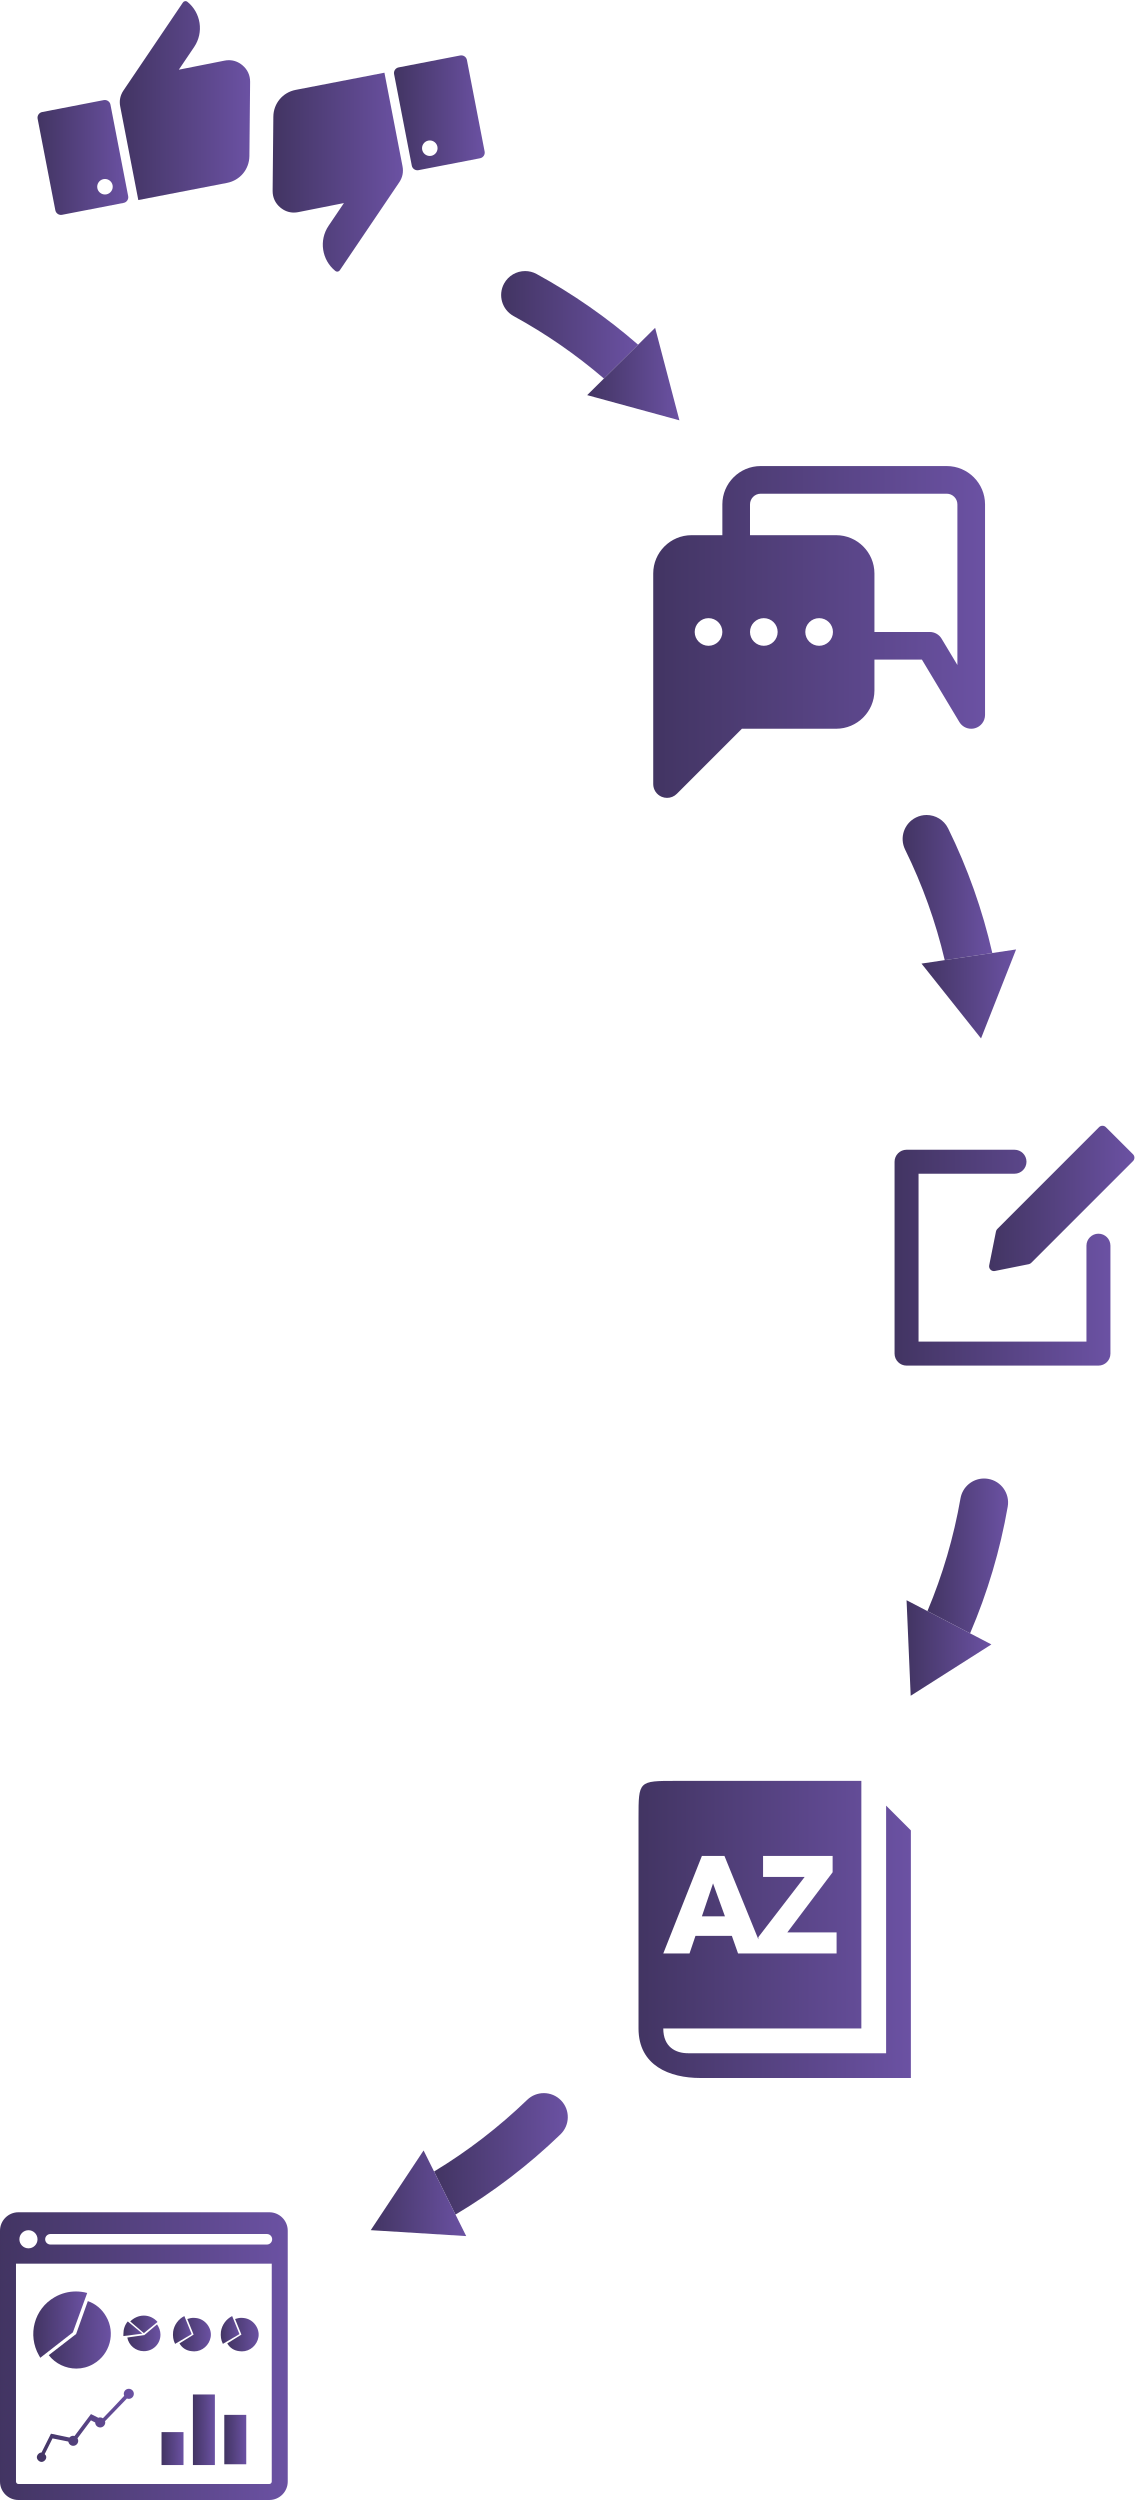
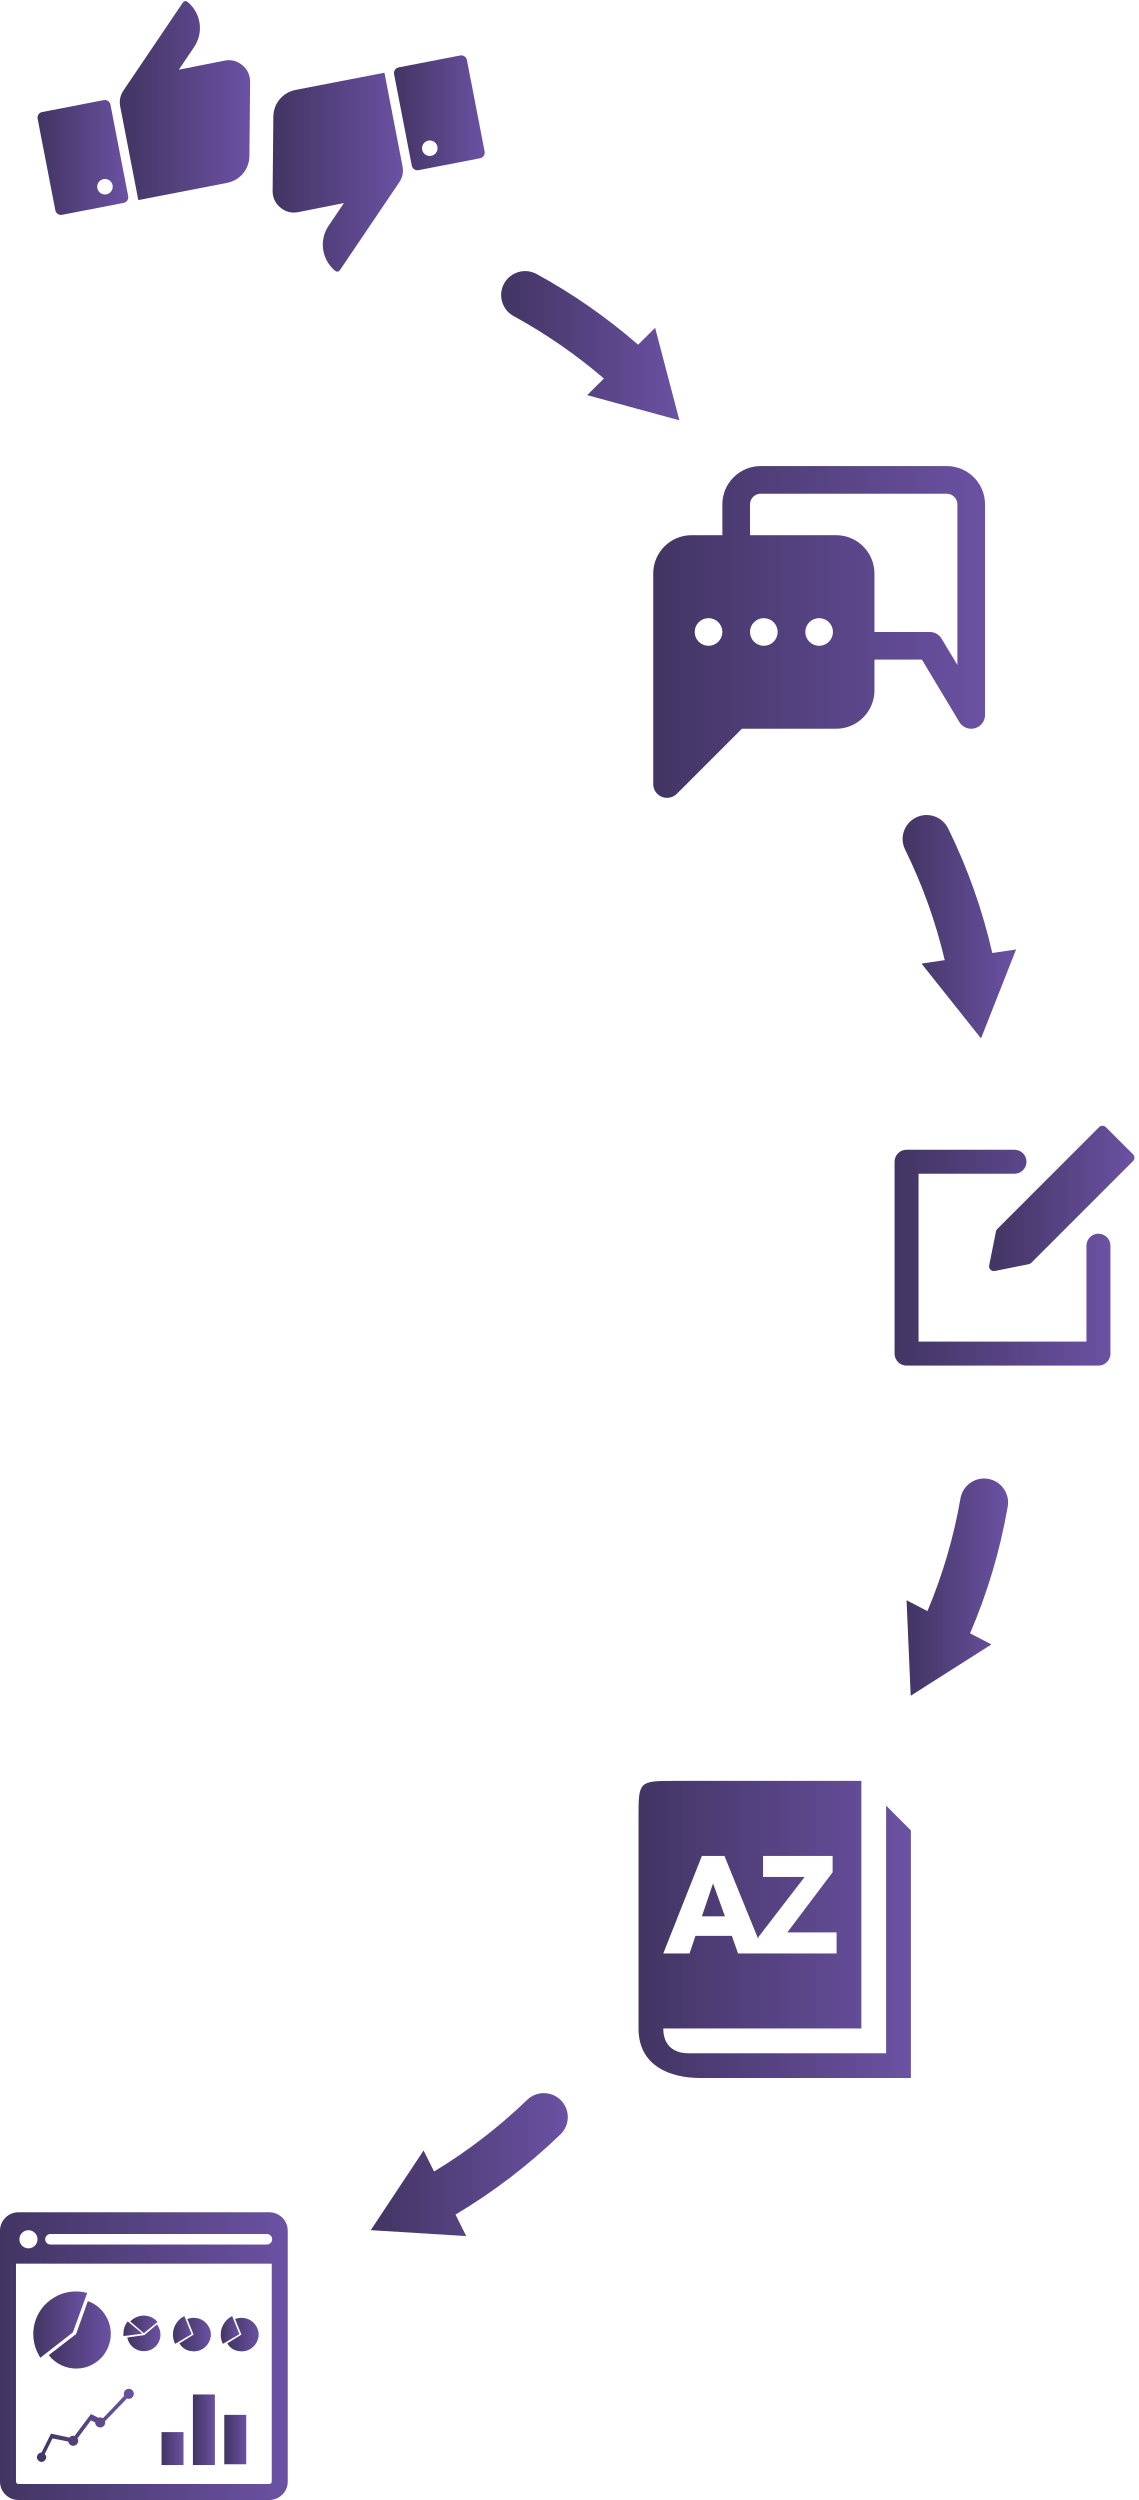
<svg xmlns="http://www.w3.org/2000/svg" width="209px" height="459px" viewBox="0 0 209 459" version="1.1">
  <defs>
    <linearGradient x1="0%" y1="50%" x2="100%" y2="50%" id="linearGradient-1">
      <stop stop-color="#211147" stop-opacity="0.85" offset="0%" />
      <stop stop-color="#513393" stop-opacity="0.85" offset="100%" />
    </linearGradient>
  </defs>
  <g id="Page-1" stroke="none" stroke-width="1" fill="none" fill-rule="evenodd">
    <g id="Artboard" transform="translate(-1182, -770)" fill="url(#linearGradient-1)">
      <g id="mobilization" transform="translate(1182, 770)">
-         <path d="M110.88,69.5 C105.766,65.109 100.2,61.258 94.301,58.033 C92.168,56.866 91.384,54.191 92.55,52.058 C93.349,50.595 94.858,49.767 96.415,49.767 C97.129,49.767 97.853,49.941 98.524,50.308 C105.17,53.942 111.428,58.302 117.155,63.286 L110.88,69.5" id="Fill-1" />
-         <polyline id="Fill-2" points="124.74 77.173 107.803 72.546 120.281 60.191 124.74 77.173" />
-         <path d="M173.451,176.278 C171.8,169.266 169.358,162.451 166.176,155.979 C165.104,153.798 166.002,151.16 168.184,150.087 C168.809,149.779 169.471,149.634 170.123,149.634 C171.748,149.634 173.31,150.538 174.076,152.095 C177.658,159.38 180.382,167.065 182.186,174.972 L173.451,176.278" id="Fill-3" />
-         <polyline id="Fill-4" points="180.117 190.655 169.186 176.915 173.451 176.278 182.186 174.972 186.552 174.319 180.117 190.655" />
-         <path d="M178.108,299.881 L170.277,295.799 C173.071,289.158 175.11,282.209 176.346,275.103 C176.718,272.963 178.576,271.454 180.674,271.454 C180.926,271.454 181.181,271.476 181.437,271.521 C183.832,271.937 185.436,274.217 185.019,276.613 C183.627,284.61 181.305,292.427 178.108,299.881" id="Fill-5" />
-         <polyline id="Fill-6" points="167.203 311.342 166.444 293.801 178.108 299.881 182.016 301.917 167.203 311.342" />
-         <path d="M83.629,406.596 L79.695,398.689 C85.853,394.963 91.593,390.546 96.79,385.531 C97.644,384.707 98.746,384.297 99.846,384.297 C100.999,384.297 102.15,384.747 103.015,385.642 C104.702,387.392 104.652,390.178 102.903,391.867 C97.061,397.504 90.585,402.453 83.629,406.596" id="Fill-7" />
-         <polyline id="Fill-8" points="85.594 410.545 68.07 409.458 77.771 394.825 85.594 410.545" />
+         <path d="M110.88,69.5 C105.766,65.109 100.2,61.258 94.301,58.033 C92.168,56.866 91.384,54.191 92.55,52.058 C93.349,50.595 94.858,49.767 96.415,49.767 C97.129,49.767 97.853,49.941 98.524,50.308 C105.17,53.942 111.428,58.302 117.155,63.286 L115.79,64.638 L120.281,60.191 L124.74,77.173 L107.803,72.546 L110.88,69.5 Z" id="Combined-Shape" />
+         <path d="M173.451,176.278 C171.8,169.266 169.358,162.451 166.176,155.979 C165.104,153.798 166.002,151.16 168.184,150.087 C168.809,149.779 169.471,149.634 170.123,149.634 C171.748,149.634 173.31,150.538 174.076,152.095 C177.658,159.38 180.382,167.065 182.186,174.972 L173.451,176.278 Z M180.117,190.655 L169.186,176.915 L173.451,176.278 L182.186,174.972 L186.552,174.319 L180.117,190.655 Z" id="Combined-Shape" />
+         <path d="M178.108,299.881 C181.305,292.427 183.627,284.61 185.019,276.613 C185.436,274.217 183.832,271.937 181.437,271.521 C181.181,271.476 180.926,271.454 180.674,271.454 C178.576,271.454 176.718,272.963 176.346,275.103 C175.11,282.209 173.071,289.158 170.277,295.799 L178.108,299.881 L166.444,293.801 L167.203,311.342 L182.016,301.917 L178.108,299.881 Z" id="Combined-Shape" />
+         <path d="M83.629,406.596 L79.695,398.689 C85.853,394.963 91.593,390.546 96.79,385.531 C97.644,384.707 98.746,384.297 99.846,384.297 C100.999,384.297 102.15,384.747 103.015,385.642 C104.702,387.392 104.652,390.178 102.903,391.867 C97.061,397.504 90.585,402.453 83.629,406.596 Z M85.594,410.545 L68.07,409.458 L77.771,394.825 L85.594,410.545 Z" id="Combined-Shape" />
        <path d="M25.393,36.731 L22.072,19.556 C21.865,18.49 22.067,17.498 22.677,16.599 L33.586,0.456 C33.677,0.32 33.807,0.238 33.97,0.213 C34,0.209 34.031,0.206 34.061,0.206 C34.187,0.206 34.304,0.249 34.408,0.332 C36.882,2.328 37.461,5.942 35.649,8.624 L32.83,12.796 L41.226,11.132 C41.497,11.078 41.764,11.051 42.027,11.051 C42.928,11.051 43.771,11.366 44.5,11.973 C45.44,12.756 45.932,13.816 45.92,15.04 L45.79,28.648 C45.766,31.083 44.074,33.115 41.682,33.578 L25.393,36.731" id="Fill-9" />
        <path d="M11.195,39.458 C10.7,39.458 10.257,39.107 10.159,38.603 L6.908,21.805 C6.797,21.235 7.173,20.679 7.743,20.568 L19.045,18.381 C19.112,18.368 19.179,18.362 19.245,18.362 C19.741,18.362 20.186,18.714 20.282,19.219 L23.533,36.016 C23.643,36.585 23.268,37.142 22.698,37.251 L11.395,39.439 C11.327,39.452 11.261,39.458 11.195,39.458 M19.272,32.859 C19.183,32.859 19.093,32.867 19.002,32.885 C18.231,33.034 17.724,33.785 17.873,34.555 C18.004,35.235 18.605,35.71 19.273,35.71 C19.362,35.71 19.452,35.702 19.543,35.684 C20.314,35.534 20.822,34.784 20.672,34.013 C20.541,33.334 19.941,32.859 19.272,32.859" id="Fill-10" />
        <path d="M61.914,49.874 C61.787,49.874 61.67,49.832 61.567,49.747 C59.091,47.751 58.513,44.139 60.326,41.456 L63.145,37.284 L54.749,38.949 C54.478,39.003 54.212,39.029 53.95,39.029 C53.048,39.029 52.204,38.714 51.475,38.106 C50.534,37.322 50.043,36.262 50.055,35.038 L50.185,21.432 C50.208,18.995 51.9,16.965 54.292,16.501 L70.581,13.349 L73.902,30.523 C74.108,31.589 73.905,32.581 73.297,33.48 L62.389,49.624 C62.298,49.761 62.168,49.843 62.005,49.867 C61.974,49.872 61.944,49.874 61.914,49.874" id="Fill-11" />
        <path d="M76.641,31.261 C76.146,31.261 75.7,30.909 75.603,30.406 L72.353,13.609 C72.242,13.039 72.619,12.483 73.188,12.372 L84.49,10.185 C84.557,10.172 84.624,10.166 84.69,10.166 C85.186,10.166 85.629,10.518 85.727,11.021 L88.978,27.818 C89.088,28.388 88.713,28.944 88.142,29.055 L76.84,31.242 C76.773,31.255 76.707,31.261 76.641,31.261 M78.91,25.786 C78.821,25.786 78.731,25.794 78.64,25.812 C77.871,25.961 77.363,26.713 77.511,27.483 C77.643,28.162 78.242,28.637 78.911,28.637 C79,28.637 79.091,28.628 79.182,28.611 C79.952,28.462 80.46,27.711 80.311,26.941 C80.18,26.261 79.579,25.786 78.91,25.786" id="Fill-12" />
        <path d="M122.47,146.491 C122.143,146.491 121.813,146.428 121.498,146.298 C120.548,145.904 119.931,144.981 119.931,143.953 L119.931,105.297 C119.931,101.418 123.086,98.26 126.966,98.26 L132.624,98.26 L132.624,92.605 C132.624,88.725 135.779,85.568 139.658,85.568 L173.82,85.568 C177.698,85.568 180.854,88.725 180.854,92.605 L180.854,131.26 C180.854,132.402 180.093,133.403 178.993,133.707 C178.771,133.77 178.542,133.798 178.315,133.798 C177.439,133.798 176.604,133.347 176.14,132.567 L169.264,121.106 L160.547,121.106 L160.547,126.765 C160.547,130.643 157.392,133.798 153.513,133.798 L136.213,133.798 L124.265,145.747 C123.78,146.234 123.13,146.491 122.47,146.491 M139.658,90.645 C138.579,90.645 137.7,91.526 137.7,92.605 L137.7,98.26 L153.513,98.26 C157.392,98.26 160.547,101.418 160.547,105.297 L160.547,116.03 L170.7,116.03 C171.594,116.03 172.419,116.497 172.876,117.263 L175.777,122.096 L175.777,92.605 C175.777,91.526 174.898,90.645 173.82,90.645 L139.658,90.645 M150.393,113.491 C148.992,113.491 147.854,114.628 147.854,116.03 C147.854,117.433 148.992,118.568 150.393,118.568 C151.794,118.568 152.931,117.433 152.931,116.03 C152.931,114.628 151.794,113.491 150.393,113.491 M140.239,113.491 C138.838,113.491 137.7,114.628 137.7,116.03 C137.7,117.433 138.838,118.568 140.239,118.568 C141.641,118.568 142.777,117.433 142.777,116.03 C142.777,114.628 141.641,113.491 140.239,113.491 M130.085,113.491 C128.684,113.491 127.547,114.628 127.547,116.03 C127.547,117.433 128.684,118.568 130.085,118.568 C131.487,118.568 132.624,117.433 132.624,116.03 C132.624,114.628 131.487,113.491 130.085,113.491" id="Fill-13" />
        <path d="M201.674,250.726 L166.444,250.726 C165.231,250.726 164.242,249.738 164.242,248.524 L164.242,213.295 C164.242,212.081 165.231,211.093 166.444,211.093 L186.261,211.093 C187.475,211.093 188.463,212.081 188.463,213.295 C188.463,214.509 187.475,215.497 186.261,215.497 L168.646,215.497 L168.646,246.322 L199.472,246.322 L199.472,228.707 C199.472,227.495 200.46,226.506 201.674,226.506 C202.888,226.506 203.875,227.495 203.875,228.707 L203.875,248.524 C203.875,249.738 202.888,250.726 201.674,250.726" id="Fill-14" />
        <path d="M182.482,233.372 C181.936,233.372 181.506,232.871 181.615,232.314 L182.863,226.09 C182.897,225.916 182.984,225.76 183.105,225.639 L201.786,206.949 C201.959,206.776 202.185,206.689 202.411,206.689 C202.636,206.689 202.862,206.776 203.035,206.949 L208.02,211.925 C208.366,212.272 208.366,212.827 208.02,213.173 L189.33,231.863 C189.208,231.984 189.053,232.071 188.879,232.105 L182.655,233.355 C182.596,233.366 182.539,233.372 182.482,233.372" id="Fill-16" />
        <path d="M167.236,381.52 L128.596,381.52 C122.914,381.52 117.232,379.247 117.232,372.429 L117.232,333.789 C117.232,326.97 117.232,326.97 124.051,326.97 L158.145,326.97 L158.145,372.429 L121.778,372.429 C121.778,375.838 124.051,376.974 126.324,376.974 L162.69,376.974 L162.69,331.516 L167.236,336.062 L167.236,381.52 M127.688,355.427 L134.37,355.427 L135.507,358.655 L153.599,358.655 L153.599,354.79 L144.552,354.79 L152.871,343.745 L152.871,340.745 L140.098,340.745 L140.098,344.608 L147.734,344.608 L139.234,355.655 L139.234,356.064 L133.006,340.745 L128.87,340.745 L121.778,358.655 L126.596,358.655 L127.688,355.427 M133.098,351.836 L128.87,351.836 L130.915,345.79 L133.098,351.836" id="Fill-18" />
        <path d="M49.449,459 L3.381,459 C1.521,459 0,457.479 0,455.62 L0,409.552 C0,407.693 1.521,406.172 3.381,406.172 L49.449,406.172 C51.308,406.172 52.829,407.693 52.829,409.552 L52.829,455.62 C52.829,457.479 51.308,459 49.449,459 M2.935,415.608 L2.935,455.62 C2.935,455.858 3.144,456.066 3.381,456.066 L49.449,456.066 C49.686,456.066 49.895,455.856 49.894,455.62 L49.894,415.608 L2.935,415.608 M5.224,409.467 C4.306,409.467 3.56,410.211 3.56,411.131 C3.56,412.05 4.306,412.795 5.224,412.795 C6.143,412.795 6.888,412.05 6.888,411.131 C6.888,410.212 6.143,409.467 5.224,409.467 M9.258,410.165 C8.725,410.165 8.292,410.597 8.292,411.131 C8.292,411.665 8.725,412.097 9.258,412.097 L49.003,412.097 C49.54,412.097 49.969,411.665 49.969,411.131 C49.969,410.597 49.536,410.165 49.003,410.165 L9.258,410.165" id="Fill-19" />
        <path d="M26.415,431.677 C24.893,431.677 23.639,430.603 23.371,429.17 L26.505,428.723 L28.834,426.753 C29.191,427.29 29.461,427.917 29.461,428.633 C29.461,430.335 28.117,431.677 26.415,431.677" id="Fill-20" />
        <path d="M22.654,428.902 L22.654,428.543 C22.654,427.648 22.922,426.842 23.46,426.215 L26.146,428.455 L22.654,428.902" id="Fill-21" />
        <path d="M26.415,428.365 L23.908,426.216 C24.535,425.589 25.43,425.142 26.415,425.142 C27.4,425.142 28.296,425.589 28.922,426.306 L26.415,428.365" id="Fill-22" />
        <path d="M32.146,430.335 C31.787,429.62 31.698,428.902 31.787,428.096 C31.967,426.843 32.772,425.768 33.848,425.231 L35.19,428.543 L32.146,430.335" id="Fill-23" />
        <path d="M35.652,431.714 C35.5,431.714 35.346,431.702 35.19,431.677 C34.205,431.588 33.4,431.052 32.952,430.246 L35.548,428.634 L34.384,425.768 C34.778,425.637 35.171,425.554 35.564,425.554 C35.708,425.554 35.852,425.565 35.996,425.589 C37.697,425.768 38.951,427.469 38.682,429.08 C38.437,430.545 37.159,431.714 35.652,431.714" id="Fill-24" />
        <path d="M40.921,430.335 C40.563,429.62 40.473,428.902 40.563,428.096 C40.742,426.843 41.548,425.768 42.623,425.231 L43.965,428.543 L40.921,430.335" id="Fill-25" />
        <path d="M44.427,431.714 C44.275,431.714 44.121,431.702 43.965,431.677 C42.98,431.588 42.174,431.052 41.727,430.246 L44.324,428.634 L43.159,425.768 C43.553,425.637 43.946,425.554 44.339,425.554 C44.483,425.554 44.627,425.565 44.771,425.589 C46.472,425.768 47.726,427.469 47.457,429.08 C47.213,430.545 45.935,431.714 44.427,431.714" id="Fill-26" />
        <path d="M7.398,432.888 C7.338,432.769 7.219,432.588 7.159,432.469 C5.006,428.702 6.262,423.918 10.029,421.766 C11.25,421.057 12.601,420.711 13.945,420.711 C14.641,420.711 15.335,420.804 16.009,420.988 L13.379,428.223 L7.398,432.888" id="Fill-27" />
        <path d="M14.015,434.872 C12.084,434.872 10.184,433.987 8.954,432.41 L13.976,428.523 L16.129,422.484 C17.505,422.962 18.7,423.918 19.478,425.293 C21.271,428.343 20.195,432.29 17.145,434.025 C16.164,434.6 15.085,434.872 14.015,434.872" id="Fill-28" />
        <polygon id="Fill-29" points="29.659 452.583 33.691 452.583 33.691 446.536 29.659 446.536" />
        <polygon id="Fill-30" points="35.42 452.583 39.451 452.583 39.451 439.625 35.42 439.625" />
        <polygon id="Fill-31" points="41.18 452.44 45.211 452.44 45.211 443.369 41.18 443.369" />
        <path d="M7.629,452.01 C7.197,452.01 6.765,451.577 6.765,451.145 C6.765,450.713 7.197,450.28 7.629,450.28 L9.357,446.825 L12.748,447.532 C12.918,447.336 13.16,447.207 13.438,447.207 L13.678,447.254 L16.701,443.224 L18.058,443.904 C18.163,443.861 18.277,443.834 18.399,443.834 C18.583,443.834 18.745,443.903 18.89,443.995 C19.693,443.213 22.058,440.677 22.804,439.876 C22.755,439.763 22.726,439.637 22.726,439.506 C22.726,438.997 23.139,438.583 23.65,438.583 C24.159,438.583 24.574,438.997 24.573,439.506 C24.573,440.017 24.159,440.431 23.649,440.431 C23.528,440.431 23.413,440.405 23.307,440.362 L19.292,444.519 L19.292,444.604 L19.323,444.757 C19.323,445.268 18.909,445.682 18.398,445.682 C17.891,445.682 17.48,445.272 17.476,444.765 L16.699,444.377 L14.226,447.678 C14.305,447.813 14.362,447.961 14.362,448.13 C14.362,448.641 13.948,449.055 13.438,449.055 C12.998,449.055 12.649,448.743 12.555,448.331 L12.524,448.266 L9.645,447.69 L8.205,450.571 C8.348,450.714 8.493,450.858 8.493,451.145 C8.493,451.578 8.061,452.01 7.629,452.01" id="Fill-32" />
      </g>
    </g>
  </g>
</svg>
